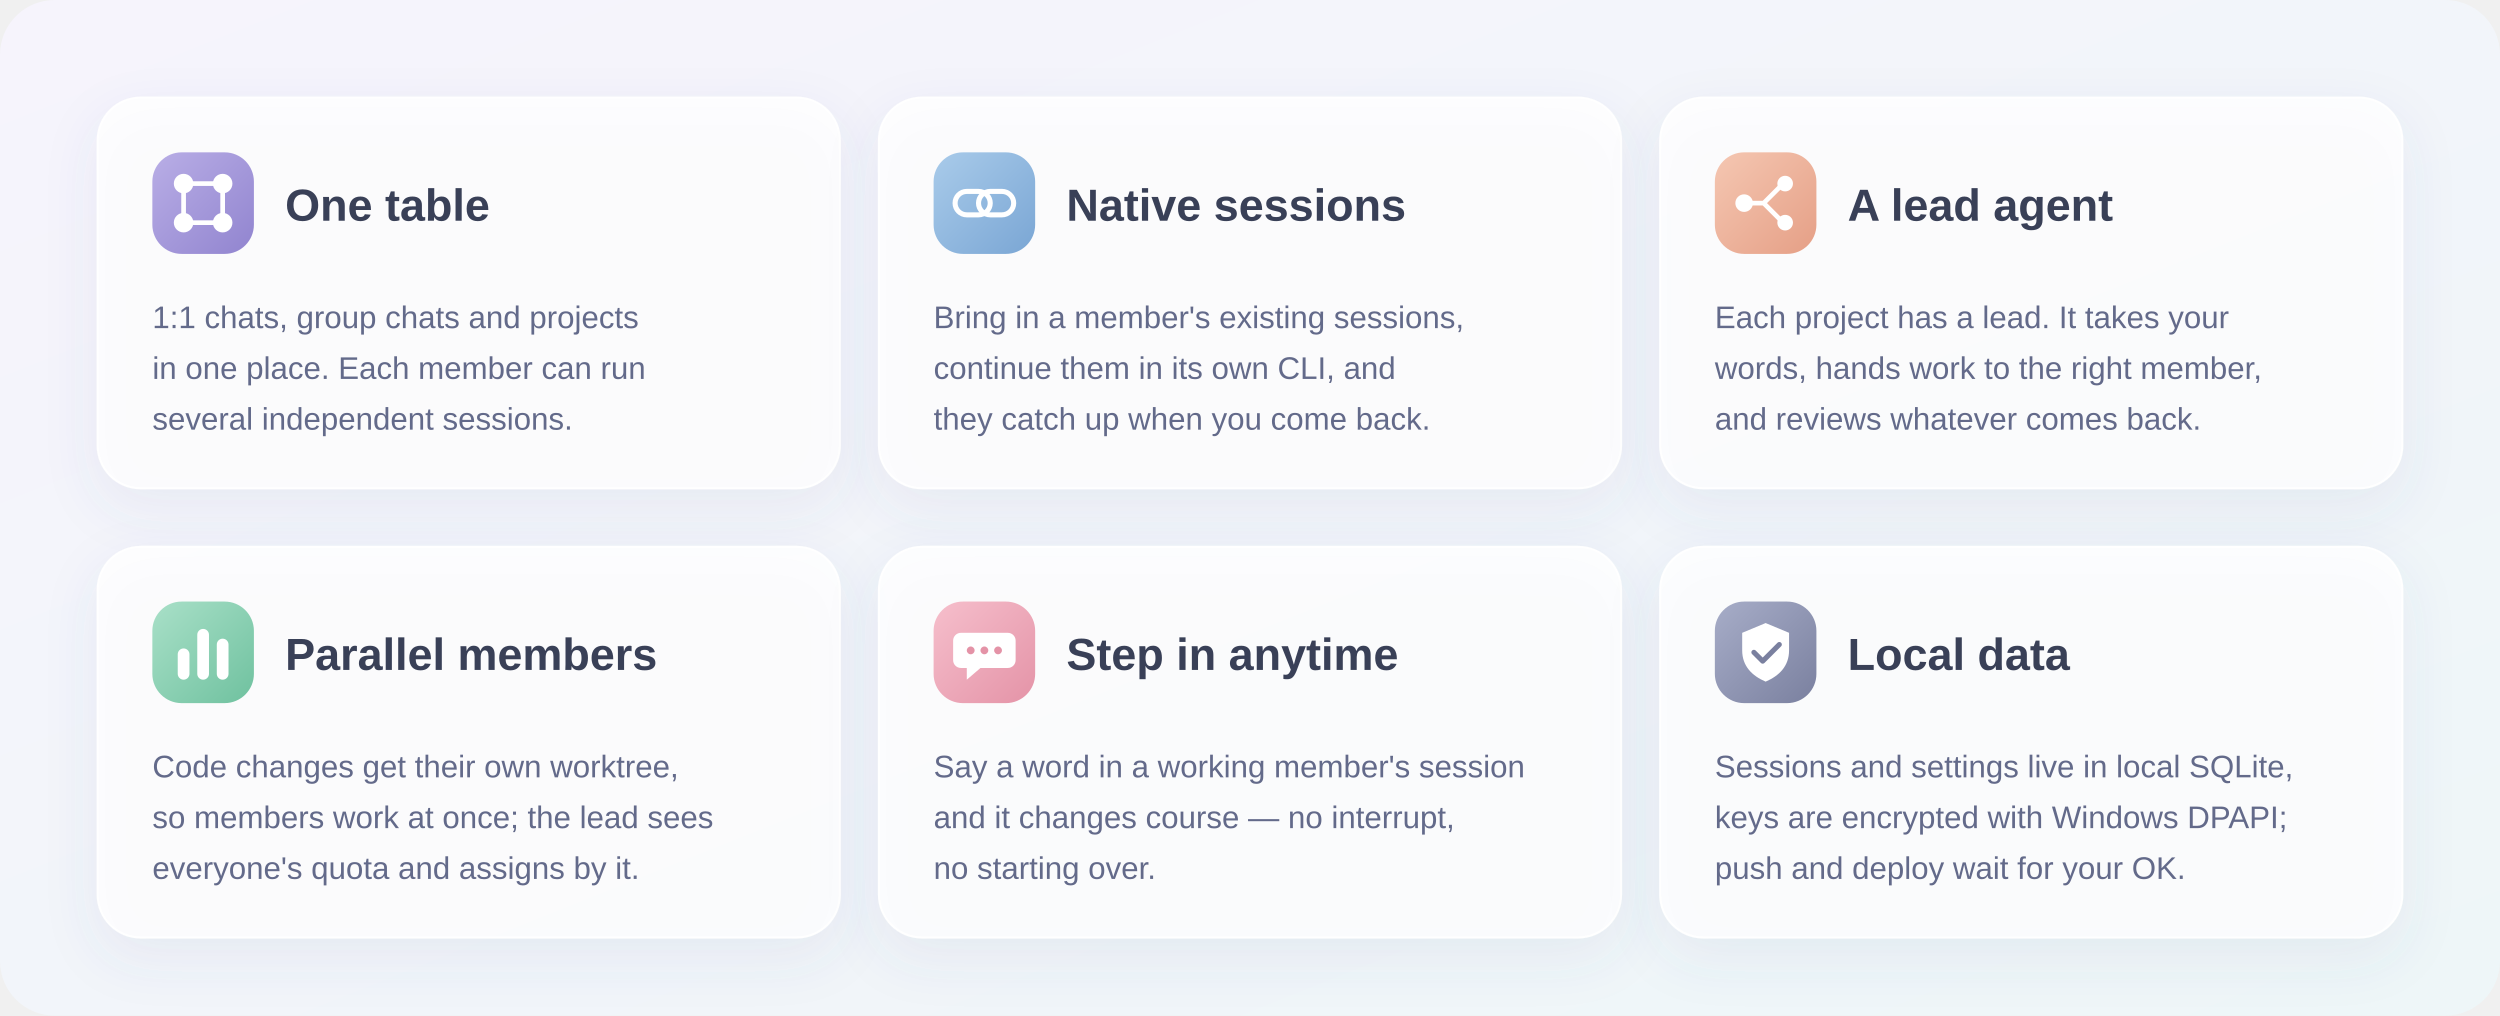
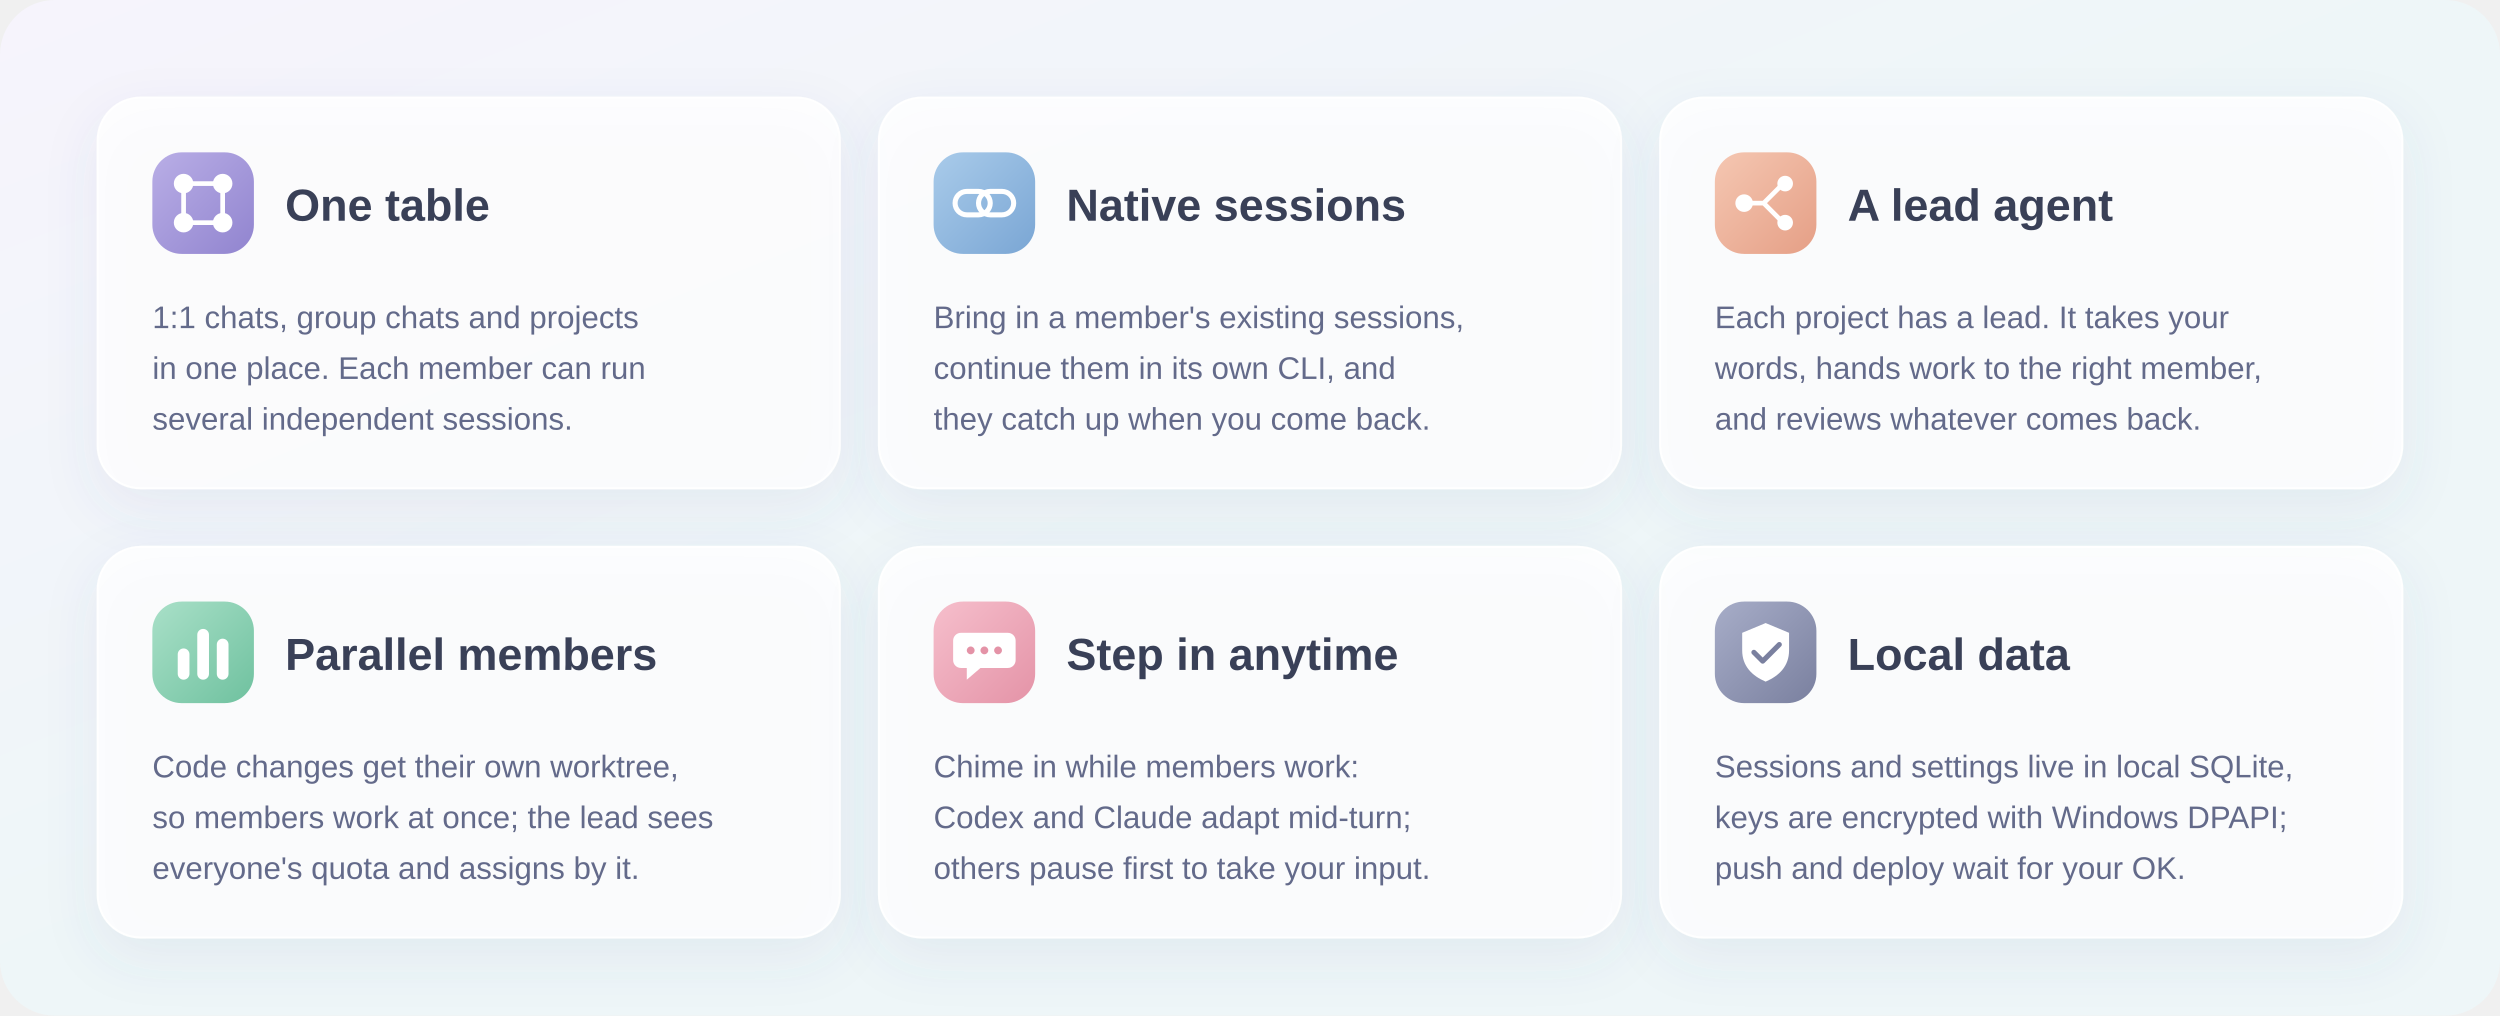
<svg xmlns="http://www.w3.org/2000/svg" viewBox="0 0 1280 520" width="1280" height="520" role="img" aria-label="Six highlights of Tongxi">
  <defs>
    <linearGradient id="bg" x1="0" y1="0" x2="1" y2="1">
      <stop offset="0" stop-color="#f6f4fc" />
-       <stop offset="1" stop-color="#eef6f8" />
+       <stop offset=".5" stop-color="#eef6f8" />
    </linearGradient>
    <filter id="card" x="-20%" y="-20%" width="140%" height="150%">
      <feDropShadow dx="0" dy="10" stdDeviation="14" flood-color="#565c96" flood-opacity=".10" />
    </filter>
    <linearGradient id="g1" x1="0" y1="0" x2="1" y2="1">
      <stop offset="0" stop-color="#b9aee6" />
      <stop offset="1" stop-color="#9184cf" />
    </linearGradient>
    <linearGradient id="g2" x1="0" y1="0" x2="1" y2="1">
      <stop offset="0" stop-color="#a9cbea" />
      <stop offset="1" stop-color="#7aa6d4" />
    </linearGradient>
    <linearGradient id="g3" x1="0" y1="0" x2="1" y2="1">
      <stop offset="0" stop-color="#f5c7b2" />
      <stop offset="1" stop-color="#e59f86" />
    </linearGradient>
    <linearGradient id="g4" x1="0" y1="0" x2="1" y2="1">
      <stop offset="0" stop-color="#a9e0c8" />
      <stop offset="1" stop-color="#6fc19f" />
    </linearGradient>
    <linearGradient id="g5" x1="0" y1="0" x2="1" y2="1">
      <stop offset="0" stop-color="#f6bfcc" />
      <stop offset="1" stop-color="#e493a7" />
    </linearGradient>
    <linearGradient id="g6" x1="0" y1="0" x2="1" y2="1">
      <stop offset="0" stop-color="#a7adc8" />
      <stop offset="1" stop-color="#7a809f" />
    </linearGradient>
    <style>
      text { font-family: 'Segoe UI', -apple-system, 'Helvetica Neue', Arial, sans-serif; }
      .t { font-size: 23px; font-weight: 700; fill: #394057; }
      .d { font-size: 16px; fill: #636a8a; }
    </style>
  </defs>
  <rect width="1280" height="520" rx="28" fill="url(#bg)" />
  <g transform="translate(50 50)">
    <rect width="380" height="200" rx="22" fill="#fff" fill-opacity=".8" stroke="#fff" filter="url(#card)" />
    <g transform="translate(28 28)">
      <animateTransform attributeName="transform" type="translate" values="28 28;28 24;28 28" dur="4s" repeatCount="indefinite" calcMode="spline" keySplines=".45 0 .55 1;.45 0 .55 1" />
      <rect width="52" height="52" rx="15" fill="url(#g1)" />
      <rect x="16" y="16" width="20" height="20" rx="2" fill="none" stroke="#fff" stroke-width="2.4" />
      <circle cx="16" cy="16" r="5" fill="#fff" />
      <circle cx="36" cy="16" r="5" fill="#fff" />
      <circle cx="16" cy="36" r="5" fill="#fff" />
      <circle cx="36" cy="36" r="5" fill="#fff" />
    </g>
    <text class="t" x="96" y="63">One table</text>
    <text class="d" x="28" y="118">1:1 chats, group chats and projects</text>
    <text class="d" x="28" y="144">in one place. Each member can run</text>
    <text class="d" x="28" y="170">several independent sessions.</text>
  </g>
  <g transform="translate(450 50)">
    <rect width="380" height="200" rx="22" fill="#fff" fill-opacity=".8" stroke="#fff" filter="url(#card)" />
    <g transform="translate(28 28)">
      <animateTransform attributeName="transform" type="translate" values="28 28;28 24;28 28" dur="4s" begin=".5s" repeatCount="indefinite" calcMode="spline" keySplines=".45 0 .55 1;.45 0 .55 1" />
      <rect width="52" height="52" rx="15" fill="url(#g2)" />
      <rect x="11" y="20" width="18" height="12" rx="6" fill="none" stroke="#fff" stroke-width="2.6" />
      <rect x="23" y="20" width="18" height="12" rx="6" fill="none" stroke="#fff" stroke-width="2.6" />
    </g>
    <text class="t" x="96" y="63">Native sessions</text>
    <text class="d" x="28" y="118">Bring in a member's existing sessions,</text>
    <text class="d" x="28" y="144">continue them in its own CLI, and</text>
    <text class="d" x="28" y="170">they catch up when you come back.</text>
  </g>
  <g transform="translate(850 50)">
    <rect width="380" height="200" rx="22" fill="#fff" fill-opacity=".8" stroke="#fff" filter="url(#card)" />
    <g transform="translate(28 28)">
      <animateTransform attributeName="transform" type="translate" values="28 28;28 24;28 28" dur="4s" begin="1s" repeatCount="indefinite" calcMode="spline" keySplines=".45 0 .55 1;.45 0 .55 1" />
      <rect width="52" height="52" rx="15" fill="url(#g3)" />
      <path d="M17 26h8m0 0 9-9m-9 9 9 9" stroke="#fff" stroke-width="2.4" fill="none" stroke-linecap="round" />
      <circle cx="15" cy="26" r="4.5" fill="#fff" />
      <circle cx="36" cy="16" r="4" fill="#fff" />
      <circle cx="36" cy="36" r="4" fill="#fff" />
    </g>
    <text class="t" x="96" y="63">A lead agent</text>
    <text class="d" x="28" y="118">Each project has a lead. It takes your</text>
    <text class="d" x="28" y="144">words, hands work to the right member,</text>
    <text class="d" x="28" y="170">and reviews whatever comes back.</text>
  </g>
  <g transform="translate(50 280)">
    <rect width="380" height="200" rx="22" fill="#fff" fill-opacity=".8" stroke="#fff" filter="url(#card)" />
    <g transform="translate(28 28)">
      <animateTransform attributeName="transform" type="translate" values="28 28;28 24;28 28" dur="4s" begin="1.5s" repeatCount="indefinite" calcMode="spline" keySplines=".45 0 .55 1;.45 0 .55 1" />
      <rect width="52" height="52" rx="15" fill="url(#g4)" />
      <rect x="13" y="24" width="6" height="16" rx="3" fill="#fff">
        <animate attributeName="height" values="16;10;16" dur="2.4s" repeatCount="indefinite" />
        <animate attributeName="y" values="24;30;24" dur="2.4s" repeatCount="indefinite" />
      </rect>
      <rect x="23" y="14" width="6" height="26" rx="3" fill="#fff">
        <animate attributeName="height" values="26;18;26" dur="2.4s" begin=".4s" repeatCount="indefinite" />
        <animate attributeName="y" values="14;22;14" dur="2.4s" begin=".4s" repeatCount="indefinite" />
      </rect>
      <rect x="33" y="19" width="6" height="21" rx="3" fill="#fff">
        <animate attributeName="height" values="21;27;21" dur="2.4s" begin=".8s" repeatCount="indefinite" />
        <animate attributeName="y" values="19;13;19" dur="2.4s" begin=".8s" repeatCount="indefinite" />
      </rect>
    </g>
    <text class="t" x="96" y="63">Parallel members</text>
    <text class="d" x="28" y="118">Code changes get their own worktree,</text>
    <text class="d" x="28" y="144">so members work at once; the lead sees</text>
    <text class="d" x="28" y="170">everyone's quota and assigns by it.</text>
  </g>
  <g transform="translate(450 280)">
    <rect width="380" height="200" rx="22" fill="#fff" fill-opacity=".8" stroke="#fff" filter="url(#card)" />
    <g transform="translate(28 28)">
      <animateTransform attributeName="transform" type="translate" values="28 28;28 24;28 28" dur="4s" begin="2s" repeatCount="indefinite" calcMode="spline" keySplines=".45 0 .55 1;.45 0 .55 1" />
      <rect width="52" height="52" rx="15" fill="url(#g5)" />
      <path d="M14 16h24a4 4 0 0 1 4 4v10a4 4 0 0 1-4 4H24l-7 6v-6h-3a4 4 0 0 1-4-4V20a4 4 0 0 1 4-4z" fill="#fff" />
      <circle cx="19" cy="25" r="2" fill="#e493a7">
        <animate attributeName="opacity" values=".3;1;.3" dur="1.4s" repeatCount="indefinite" />
      </circle>
      <circle cx="26" cy="25" r="2" fill="#e493a7">
        <animate attributeName="opacity" values=".3;1;.3" dur="1.4s" begin=".2s" repeatCount="indefinite" />
      </circle>
      <circle cx="33" cy="25" r="2" fill="#e493a7">
        <animate attributeName="opacity" values=".3;1;.3" dur="1.4s" begin=".4s" repeatCount="indefinite" />
      </circle>
    </g>
    <text class="t" x="96" y="63">Step in anytime</text>
-     <text class="d" x="28" y="118">Say a word in a working member's session</text>
-     <text class="d" x="28" y="144">and it changes course — no interrupt,</text>
-     <text class="d" x="28" y="170">no starting over.</text>
+     <text class="d" x="28" y="118">Chime in while members work:</text>
+     <text class="d" x="28" y="144">Codex and Claude adapt mid-turn;</text>
+     <text class="d" x="28" y="170">others pause first to take your input.</text>
  </g>
  <g transform="translate(850 280)">
    <rect width="380" height="200" rx="22" fill="#fff" fill-opacity=".8" stroke="#fff" filter="url(#card)" />
    <g transform="translate(28 28)">
      <animateTransform attributeName="transform" type="translate" values="28 28;28 24;28 28" dur="4s" begin="2.5s" repeatCount="indefinite" calcMode="spline" keySplines=".45 0 .55 1;.45 0 .55 1" />
      <rect width="52" height="52" rx="15" fill="url(#g6)" />
      <path d="M26 11 38 16v9c0 8-5 13-12 16-7-3-12-8-12-16v-9z" fill="#fff" />
      <path d="m20 26 4.5 4.5L33 22" stroke="#7a809f" stroke-width="2.6" fill="none" stroke-linecap="round" stroke-linejoin="round" />
    </g>
    <text class="t" x="96" y="63">Local data</text>
    <text class="d" x="28" y="118">Sessions and settings live in local SQLite,</text>
    <text class="d" x="28" y="144">keys are encrypted with Windows DPAPI;</text>
    <text class="d" x="28" y="170">push and deploy wait for your OK.</text>
  </g>
</svg>
